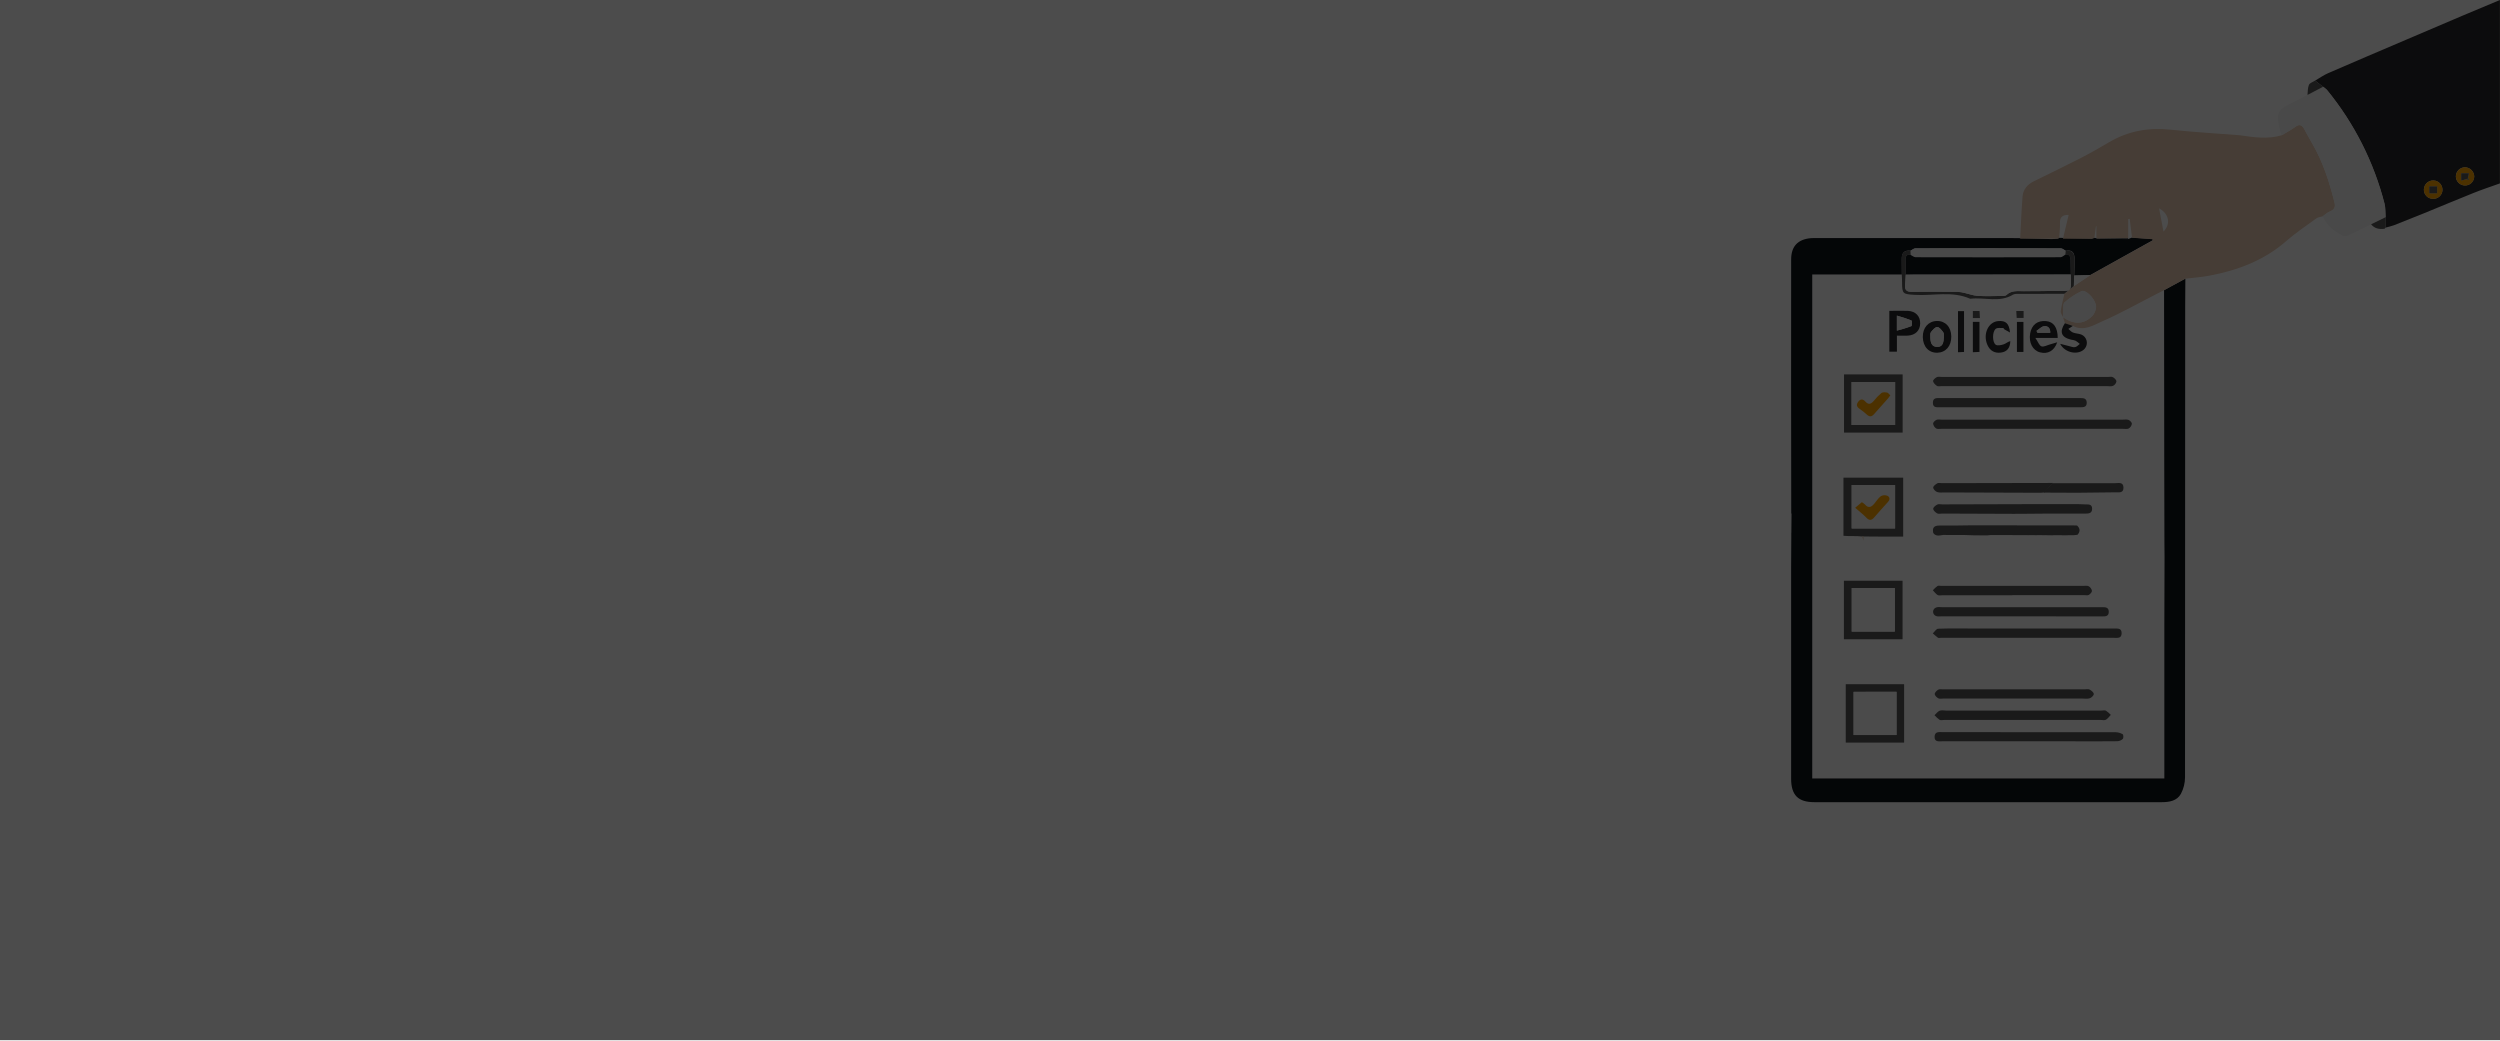
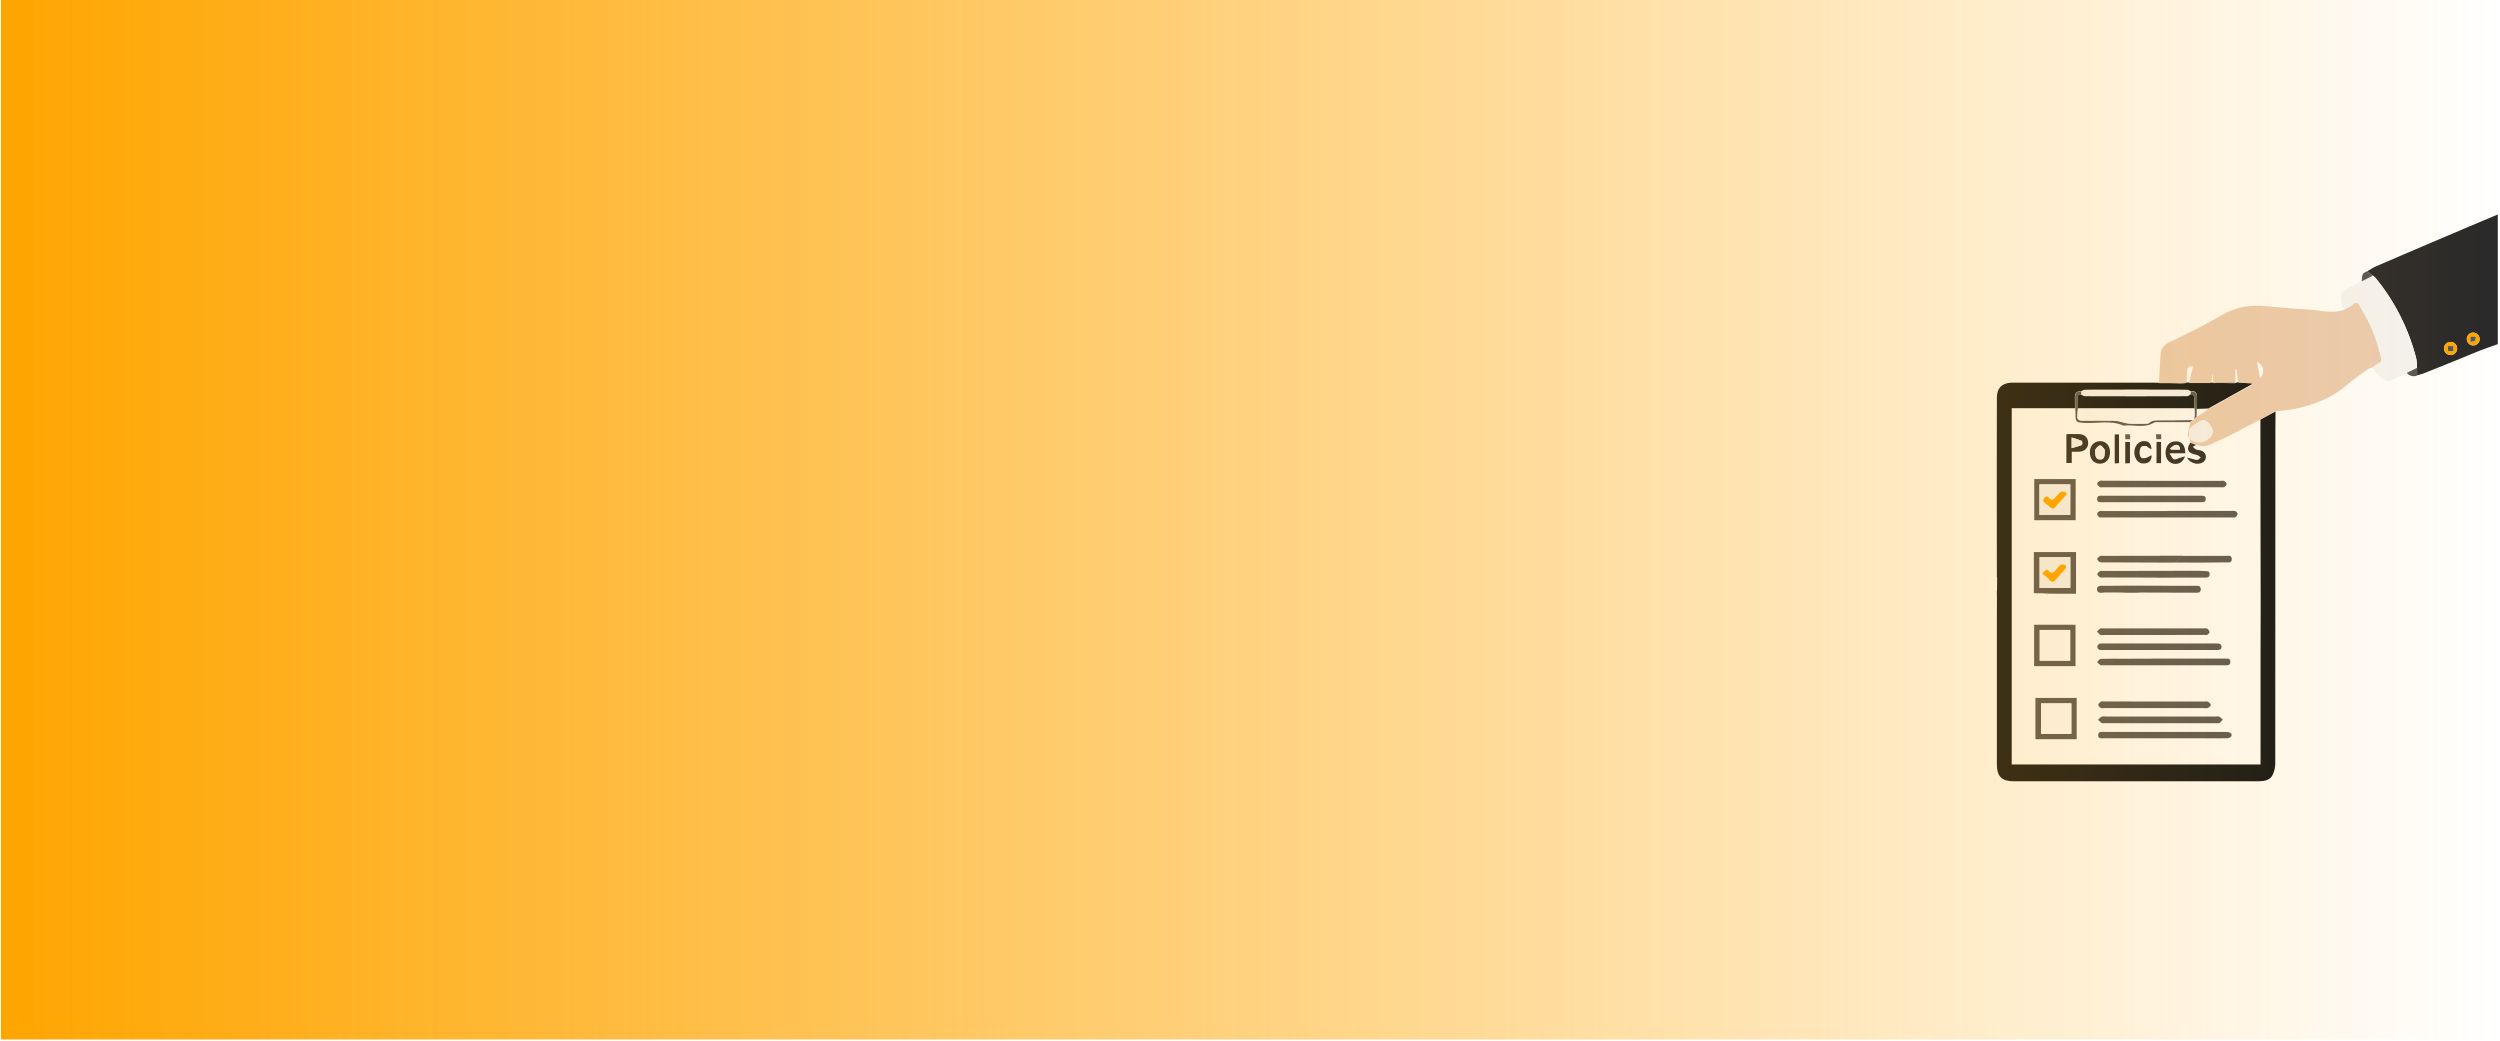
- <svg xmlns="http://www.w3.org/2000/svg" id="Layer_1" data-name="Layer 1" viewBox="0 0 1920 798.85">
-   <defs>
-     <style>.cls-1{fill:#29292b;}.cls-2{fill:#0e1319;}.cls-3{fill:#eaccb4;}.cls-4{fill:#f4f4f4;}.cls-5{fill:#565656;}.cls-6{fill:orange;}.cls-7{fill:#fcfcfc;}.cls-8{opacity:0.7;}</style>
-   </defs>
-   <path class="cls-1" d="M1778,63.07c3.34-1.93,6.53-4.2,10-5.73,20.1-8.74,40.28-17.3,60.44-25.91q21.3-9.1,42.6-18.17c9.61-4.08,19.26-8.08,28.89-12.11V142c-6.68,2.4-13.44,4.61-20,7.24-12.75,5.09-25.4,10.43-38.12,15.62q-11.5,4.71-23.09,9.22a68.23,68.23,0,0,1-6.65,1.88q0-4,0-8c-.25-3.45,0-7-.83-10.34a227,227,0,0,0-44.16-87.32,20.72,20.72,0,0,0-3-2.51Zm122.22,73.86a7.27,7.27,0,0,0-7.14-7.3,7.09,7.09,0,0,0-7,6.91,7.06,7.06,0,0,0,14.11.39Zm-24.41,10.15a7.14,7.14,0,0,0-14.28-.4,6.93,6.93,0,0,0,6.66,7.15A7,7,0,0,0,1875.83,147.08Z" transform="translate(0 -1.15)" />
-   <path class="cls-2" d="M1662.28,418.63q-.08-32.19-.14-64.37Q1662,289.13,1662,224l16.36-8.89c0,6.83-.13,13.65-.13,20.47q0,181.28-.13,362.54a27.25,27.25,0,0,1-3.16,12.68c-3,5.44-8.86,6.42-14.8,6.42q-81.9-.06-163.8,0H1393.46c-12.5,0-17.87-5.39-17.87-18q0-80.64,0-161.29c0-3.42.21-39.84.32-43.26,8.58-.15,6.5,28.64,6.55,20.05,0-6.62-2.63-15-2.62-21.59,0-2.64,2.81-26.55,2.55-13.56-.07,3.94.26,11.76.26,14.63,0,5.46-.31,10.94.09,16.38s-1.53,8.57-6.74,9.82a89.28,89.28,0,0,1-.28-9.93,6.49,6.49,0,0,1,2.35-4.16c2.9-2.21,3-3.89.23-6.33a7.7,7.7,0,0,1-2.62-5q-.18-97.29-.07-194.57c0-10,5-15.41,15-16.34,1.49-.14,3-.06,4.49-.06q75.59,0,151.17,0c9.78,0,19.55.54,29.33.77a42.69,42.69,0,0,0,4.9-.45l1-.52,25,.58,2-.57,1.45.24.43.18,24.12.47,2.87-1.1,15.75,1.13.24.89-48,26.71-12.32.32c.08-4.44.3-8.89.2-13.33-.08-4.22-2-6.59-6.66-5.57-1.29-.68-2.59-1.94-3.88-1.94q-55.8-.17-111.61,0c-1.26,0-2.52,1.22-3.78,1.87-4.94-.61-6.86,1.85-6.75,6.53.1,3.9.06,7.82.08,11.73h-68.84V599h270.42V593.3q0-56.14,0-112.3c0-17.46.1-34.93.15-52.39" transform="translate(0 -1.15)" />
-   <path class="cls-3" d="M1608.44,183.93l-2,.57h-22.07c1.63-6.86,3-12.54,4.36-18.31-5-.09-6.85,1.85-6.68,6.31.14,3.79-.39,7.61-.63,11.42l-1,.52h-28.92c.61-11.35,1-21.91,1.83-32.42.44-5.28,3.66-9.16,8.48-11.55,12.17-6,24.41-11.89,36.49-18.09,7.34-3.76,14.49-7.89,21.6-12.07,14.58-8.55,30.15-11.36,46.95-9.58,17.72,1.89,35.54,2.91,53.33,4.31,10.73,1.55,21.46,3.22,32.2,0,3.51-2.15,7.21-4.06,10.5-6.51,3.58-2.67,5.32-.87,6.95,2.1,1.9,3.46,3.75,7,5.75,10.36,8.4,14.34,13.42,29.94,17.37,46,.79,3.18-.31,5.32-3.59,6.58-2,.78-3.67,2.42-5.49,3.68-1.64.51-3.57.64-4.89,1.59-7.76,5.64-15.77,11-23,17.32-17.17,15-37.51,22.65-59.47,26.75-6,1.12-12.15,1.54-18.22,2.27L1662,224l-5.73,2.9c-13.73,7-27.2,14.65-41.31,20.83-7,3.08-14.49,8.15-23,3.73l-6.06-2.05-1.44-4.58c7.68,5.26,15.44,6,22.35-.9,2-1.95,3.47-6,2.9-8.52-1.29-5.79-8.16-12-11-10.68a54.86,54.86,0,0,0-13.08,8.61c-1.45,1.31-.85,4.94-1.09,7.52-.12,1.32,0,2.66,0,4-.68-1.56-2.1-3.22-1.9-4.66.61-4.5,1.84-8.92,2.83-13.37l7.39-6,12.53-8.36,48-26.71-.24-.89-15.75-1.13q-.88-7.26-1.78-14.52l-1.16.17v14.68l-24,.3-.43-.18v-9.32l-.36,0Zm53.11-4.88c5.83-5.93,4.25-13.84-3.38-17.9C1659.3,167.14,1660.37,172.82,1661.55,179.05Z" transform="translate(0 -1.15)" />
-   <path class="cls-4" d="M1783.89,167.19c1.82-1.26,3.49-2.9,5.49-3.68,3.28-1.26,4.38-3.4,3.59-6.58-4-16-9-31.61-17.37-45.95-2-3.4-3.85-6.9-5.75-10.36-1.63-3-3.37-4.77-6.95-2.1-3.29,2.45-7,4.36-10.5,6.51-.37-1-.73-2-1.09-3-.51-2.25-1.16-4.48-1.49-6.76-1.08-7.27.48-10.06,7-13.31,5.16-2.58,10.27-5.28,15.39-7.93l12-6.27a20.72,20.72,0,0,1,3,2.51,227,227,0,0,1,44.16,87.32c.86,3.3.58,6.89.83,10.34L1821,173.41c-5.79,2.82-11.53,5.72-17.39,8.38-1.32.6-3.36,1-4.5.36C1792.55,178.72,1786.92,174.23,1783.89,167.19Z" transform="translate(0 -1.15)" />
-   <path class="cls-5" d="M1784.15,67.78l-12,6.27c.31-2.6.11-5.43,1.12-7.73.66-1.49,3.09-2.2,4.72-3.25Z" transform="translate(0 -1.15)" />
-   <path class="cls-5" d="M1821,173.41l11.15-5.46q0,4,0,8l0,0-.84.89C1827.29,177.37,1823.69,176.74,1821,173.41Z" transform="translate(0 -1.15)" />
-   <path class="cls-1" d="M1831.28,176.8l.84-.89Z" transform="translate(0 -1.15)" />
-   <path class="cls-6" d="M1900.24,136.93a7.06,7.06,0,0,1-14.11-.39,7.09,7.09,0,0,1,7-6.91A7.27,7.27,0,0,1,1900.24,136.93Zm-5.91,1.77,1.73.8-.63-1.89c.25-1.18.5-2.35.72-3.4h-5.94v5.64Z" transform="translate(0 -1.15)" />
-   <path class="cls-6" d="M1875.83,147.08a7,7,0,0,1-7.62,6.75,6.93,6.93,0,0,1-6.66-7.15,7.14,7.14,0,0,1,14.28.4Zm-4.12-2.8h-6v5.32h6Z" transform="translate(0 -1.15)" />
-   <path class="cls-4" d="M1467.22,193.78c1.26-.65,2.52-1.87,3.78-1.87q55.8-.15,111.61,0c1.29,0,2.59,1.26,3.88,1.94l-.3,2.87c-1.24.69-2.48,2-3.72,2q-55.63.15-111.27,0c-1.26,0-2.53-1.13-3.79-1.73C1467.34,195.9,1467.28,194.84,1467.22,193.78Z" transform="translate(0 -1.15)" />
-   <path class="cls-5" d="M1467.22,193.78c.06,1.06.12,2.12.19,3.19-2.8-.66-4,.53-3.89,3.32.09,3.93.06,7.85.08,11.78-.16,2.63-.24,5.28-.5,7.9-.42,4.21,1.53,5.41,5.56,5.34,11.61-.21,23.24-.1,34.85,0a25.59,25.59,0,0,1,5.33.83c3.3.72,6.55,2,9.87,2.24,5.79.38,11.62.17,17.43.09,1.63,0,3.83.18,4.8-.74,3.9-3.72,8.59-2.89,13.16-2.94,8.14-.08,16.27,0,24.4-.21,12.79-.35,12.2,2.14,11.89-12.55-.07-3.73-.11-7.45-.21-11.18-.06-2.58-.82-4.53-4-4.09l.3-2.87c4.63-1,6.58,1.35,6.66,5.57.1,4.44-.12,8.89-.2,13.33l-.21,8-7.39,6q-18.18,0-36.35.06a5.86,5.86,0,0,0-2.89.52c-10.49,6.52-22,1.86-33,3.23-13.83-6.18-28.42-2.12-42.64-3-9-.56-9.67-.7-9.66-9.64,0-2-.16-4-.24-6,0-3.91,0-7.83-.08-11.73C1460.36,195.63,1462.28,193.17,1467.22,193.78Z" transform="translate(0 -1.15)" />
-   <path class="cls-7" d="M1592.74,220.81l.21-8,12.32-.32Z" transform="translate(0 -1.15)" />
-   <path class="cls-5" d="M1634.37,184.05c0,.26.05.51.07.77l-24.12-.47Z" transform="translate(0 -1.15)" />
-   <path class="cls-4" d="M1584.42,244.86c0-1.33-.07-2.67,0-4,.24-2.58-.36-6.21,1.09-7.52a54.86,54.86,0,0,1,13.08-8.61c2.85-1.36,9.72,4.89,11,10.68.57,2.56-.94,6.57-2.9,8.52-6.91,6.89-14.67,6.16-22.35.9Z" transform="translate(0 -1.15)" />
-   <path class="cls-1" d="M1591.9,251.47l-3.41,2.28c1.18,1,2.22,2.27,3.56,2.79,2,.77,4.26.77,6.27,1.49a6.89,6.89,0,0,1,2.67,11c-4.47,5-14.9,3.56-18.8-3.82,2.84.73,4.76,1.25,6.7,1.7,1.57.37,3.24,1.11,4.72.85s2.46-1.61,3.68-2.48a22.32,22.32,0,0,0-3.31-2.48,15.07,15.07,0,0,0-3.37-.78c-7.6-1.81-9.17-6-4.77-12.64Z" transform="translate(0 -1.15)" />
-   <path class="cls-5" d="M1894.33,138.71l-4.12,1.14v-5.64h5.94c-.22,1-.47,2.22-.72,3.4C1895.06,138,1894.69,138.34,1894.33,138.71Z" transform="translate(0 -1.15)" />
-   <path class="cls-5" d="M1895.43,137.61l.63,1.89-1.73-.8Z" transform="translate(0 -1.15)" />
-   <path class="cls-5" d="M1871.71,144.28v5.32h-6v-5.32Z" transform="translate(0 -1.15)" />
-   <path class="cls-5" d="M1561,323.44h69.31c1.5,0,3.15-.32,4.44.21,1.12.46,2.59,2,2.53,2.92a5.17,5.17,0,0,1-2.36,3.62c-1.16.65-2.92.3-4.41.3H1490.84c-1.33,0-3,.33-3.9-.3a5.57,5.57,0,0,1-2.33-3.7c0-1,1.46-2.37,2.59-2.89s2.61-.16,3.94-.16Z" transform="translate(0 -1.15)" />
-   <path class="cls-5" d="M1556.91,483.89h66.84c2.65,0,5.74-.46,5.66,3.64s-3.25,3.47-5.83,3.47q-66.6,0-133.2,0c-.66,0-1.51.25-2-.06-1.4-1-2.66-2.23-4-3.36,1.37-1.25,2.7-3.52,4.12-3.57,8.63-.33,17.29-.16,25.93-.16Z" transform="translate(0 -1.15)" />
-   <path class="cls-5" d="M1554,546.87h59.91c1.16,0,2.54-.39,3.44.09a21.46,21.46,0,0,1,3.76,3.22c-1.24,1.28-2.3,2.86-3.77,3.72-1,.59-2.6.18-3.93.18H1493.05c-1.16,0-2.57.4-3.44-.11a25,25,0,0,1-3.92-3.53c1.29-1.19,2.4-2.8,3.92-3.43s3.28-.14,4.94-.14Z" transform="translate(0 -1.15)" />
-   <path class="cls-5" d="M1417.54,571.49V526.61h44.82v44.88Zm6-39v33.17h33V532.45Z" transform="translate(0 -1.15)" />
-   <path class="cls-5" d="M1558.26,570.45q-33.16,0-66.32,0c-2.71,0-6.34.82-6.18-3.57.15-4.2,3.7-3.45,6.43-3.45q66.33,0,132.65.07a11.08,11.08,0,0,1,5.4,1.55c.59.36.7,2.93.07,3.57a6.53,6.53,0,0,1-4.23,1.79c-10.3.14-20.61.06-30.92.06Z" transform="translate(0 -1.15)" />
-   <path class="cls-5" d="M1555.37,290.66h63.41c1.33,0,2.89-.39,3.93.17,1.21.65,2.71,2.15,2.71,3.27a4.75,4.75,0,0,1-2.63,3.38c-1.41.61-3.26.21-4.93.21l-126.82,0c-1.17,0-2.62.4-3.43-.14-1.29-.87-2.77-2.29-3-3.66-.13-.91,1.64-2.48,2.88-3.1,1.07-.54,2.61-.15,3.94-.15Q1523.41,290.65,1555.37,290.66Z" transform="translate(0 -1.15)" />
-   <path class="cls-5" d="M1545.44,458.29h-53.39c-1.33,0-2.92.43-3.92-.15-1.46-.84-2.49-2.41-3.7-3.67a24.52,24.52,0,0,1,3.58-3.28c.72-.45,1.94-.08,2.94-.08h108.76c1.5,0,3.23-.35,4.42.28a5.21,5.21,0,0,1,2.48,3.52c.08,1-1.3,2.45-2.38,3.12-.86.52-2.26.2-3.42.2h-55.37Z" transform="translate(0 -1.15)" />
-   <path class="cls-5" d="M1416.11,492.1V447.16h45.05V492.1Zm6-39.34v33.46h33.1V452.76Z" transform="translate(0 -1.15)" />
-   <path class="cls-5" d="M1416.22,288.69h45V333.4h-45Zm39.26,5.82H1422v33.06h33.45Z" transform="translate(0 -1.15)" />
-   <path class="cls-5" d="M1415.78,412.63V368h45.86v45.25h-17.09l-13.41-.1-1.08,0C1425.3,412.6,1420.54,413.12,1415.78,412.63Zm39.66-39h-33.37V407h33.37Z" transform="translate(0 -1.15)" />
-   <path class="cls-5" d="M1552,474.5H1491.1c-1.49,0-3.2.31-4.4-.32a3.47,3.47,0,0,1,.28-6.48c1.26-.57,2.93-.23,4.43-.23h123.21c2.46,0,4.86.09,4.91,3.44s-2.11,3.69-4.71,3.63-5.33,0-8,0Z" transform="translate(0 -1.15)" />
-   <path class="cls-5" d="M1547.47,530.57q26.7,0,53.41,0c1.33,0,2.89-.41,3.93.15,1.37.73,3.18,2.22,3.21,3.41s-1.83,2.89-3.19,3.33c-1.81.58-3.95.16-5.94.16H1492.56c-1.33,0-2.89.41-3.93-.15-1.22-.67-2.75-2.19-2.75-3.33s1.53-2.66,2.75-3.34c1-.58,2.6-.22,3.93-.22Z" transform="translate(0 -1.15)" />
-   <path class="cls-5" d="M1546.46,395.78l-54.76-.21c-1.33,0-2.9.44-3.92-.13-1.33-.73-3-2.25-3.07-3.46s1.78-2.63,3.11-3.33c1-.55,2.6-.13,3.93-.13l75.67-.21h28c2.15.08,4.29.21,6.44.22,2.42,0,4.87-.09,4.88,3.33s-2.44,3.75-5.12,3.74q-15.15-.06-30.3,0c-6,0-11.91.1-17.87.15Z" transform="translate(0 -1.15)" />
-   <path class="cls-5" d="M1543.49,313.91q-26.7,0-53.4,0c-2.62,0-5.74.56-5.63-3.63.11-3.75,2.93-3.41,5.43-3.41H1597.2c2.6,0,5.31-.11,5.41,3.48s-2.6,3.59-5.22,3.59Q1570.45,313.89,1543.49,313.91Z" transform="translate(0 -1.15)" />
-   <path class="cls-5" d="M1589.37,412.31l-2.91-.12-11.07.08-3.91-.08-20.17-.19" transform="translate(0 -1.15)" />
-   <path class="cls-5" d="M1492.35,412c-3,.45-5.8,1.17-7.6-1.54-.92-4.11.66-5.75,4.92-5.69,8.27.13,16.56-.1,24.84-.18l14,0,40,.08h24l2.67.08c2.42,2.25,2.57,4.62.35,7.11l-3,.34" transform="translate(0 -1.15)" />
-   <path class="cls-5" d="M1531.82,411.72l-5.34.54-11,0-9-.3" transform="translate(0 -1.15)" />
-   <path class="cls-5" d="M1546.42,412.25l-9.89,0" transform="translate(0 -1.15)" />
-   <path class="cls-5" d="M1567.45,379.59l-73.82-.25c-2,0-4.14.31-5.93-.32-1.32-.47-3-2.27-3-3.43s1.88-2.52,3.22-3.28c.88-.5,2.28-.09,3.44-.09l85.31-.16q-3.27,3.63-6.53,7.27Z" transform="translate(0 -1.15)" />
-   <path class="cls-1" d="M1451,239.9c5.1,0,9.75-.19,14.38,0,5.86.31,9.36,4.09,9.32,9.57s-3.64,9.1-9.49,9.44c-2.63.15-5.27,0-8.39,0v12.34H1451Zm5.82,3.64v11.54a106.75,106.75,0,0,0,11.13-3.46c.58-.24.63-4.1.06-4.35A109.26,109.26,0,0,0,1456.77,243.54Z" transform="translate(0 -1.15)" />
-   <path class="cls-5" d="M1576.22,372.23c14.07,0,34.15-.06,48.22,0,2.58,0,6.27-1.11,6.38,3.33s-3.38,3.66-6.13,3.69c-9.77.13-19.53.22-29.29.33-6.63,0-19.26-.07-25.89-.11" transform="translate(0 -1.15)" />
-   <path class="cls-1" d="M1580.32,260.7h-17.14c2,2.92,2.9,5.8,4.64,6.44s4.37-.88,6.6-1.49c1.65-.45,3.28-.95,5.53-1.62-2.37,6.7-7.3,9.25-13.23,7.72-5.58-1.43-8.75-7.48-7.57-14.43,1.14-6.71,5.58-10.17,12.28-9.56C1577.14,248.27,1580.31,252.61,1580.32,260.7Zm-5.74-3.94c.21-3.59-1.85-5.47-4.73-5.09-2.06.27-3.89,2.35-5.82,3.62l.81,1.47Z" transform="translate(0 -1.15)" />
-   <path class="cls-1" d="M1498.59,259.61c.07,7.3-4.22,12.26-10.73,12.43s-11-4.58-11.14-12c-.15-7.14,4.27-12.23,10.77-12.38S1498.53,252.26,1498.59,259.61Zm-5.66.18c-.08-.78.22-2.42-.46-3.35-1.24-1.7-3-4.1-4.64-4.13s-3.55,2.25-4.86,3.91c-.69.87-.48,2.56-.46,3.87,0,3.73.75,7.49,5.36,7.49C1492.3,267.57,1492.69,263.8,1492.93,259.79Z" transform="translate(0 -1.15)" />
-   <path class="cls-1" d="M1543.7,256.52c-1.42-.78-2.86-1.53-4.24-2.37-.4-.24-.65-1.08-1-1.07-1.94.06-4.41-.42-5.7.58-2.81,2.17-2.78,10.57.06,12.3,1.42.86,4.07.24,6-.36,1.7-.55,3.11-2,5.09-2.47-.12,5.23-2.48,8.2-7.25,8.81s-8.35-1.36-10.35-5.93c-3.62-8.26.67-17.68,8.36-18.28C1540.28,247.3,1543,249.33,1543.7,256.52Z" transform="translate(0 -1.15)" />
-   <path class="cls-1" d="M1508.38,271.45l-4.64.22V240.11h4.64Z" transform="translate(0 -1.15)" />
-   <path class="cls-1" d="M1520.23,248.36v23.06l-5.07.23V248.36Z" transform="translate(0 -1.15)" />
-   <path class="cls-1" d="M1554,271.44h-5V248.37h5Z" transform="translate(0 -1.15)" />
-   <path class="cls-5" d="M1548.49,240h5.63v5.31h-5.3C1548.72,243.64,1548.62,242.07,1548.49,240Z" transform="translate(0 -1.15)" />
-   <path class="cls-5" d="M1520.56,245.43h-5.41V240h5.14C1520.38,241.68,1520.46,243.27,1520.56,245.43Z" transform="translate(0 -1.15)" />
-   <path class="cls-3" d="M1431.23,416.42l-1.17-3.33,1.08,0Z" transform="translate(0 -1.15)" />
-   <path class="cls-4" d="M1598.86,409.78a2.84,2.84,0,0,1-.29-.83c0-.1.36-.21.56-.32,0,.14.19.31.15.42A5,5,0,0,1,1598.86,409.78Z" transform="translate(0 -1.15)" />
-   <path class="cls-4" d="M1602.72,408.16c-.11.07-.23.19-.34.18s-.2-.16-.3-.24Z" transform="translate(0 -1.15)" />
-   <path class="cls-2" d="M1463.6,212.07c0-3.93,0-7.85-.08-11.78-.06-2.79,1.09-4,3.89-3.32,1.26.6,2.53,1.73,3.79,1.73q55.63.15,111.27,0c1.24,0,2.48-1.27,3.72-2,3.17-.44,3.93,1.51,4,4.09.1,3.73.14,7.45.21,11.18Z" transform="translate(0 -1.15)" />
-   <path class="cls-7" d="M1463.6,212.07l126.79-.06c.31,14.69.9,12.2-11.89,12.55-8.13.22-16.26.13-24.4.21-4.57,0-9.26-.78-13.16,2.94-1,.92-3.17.72-4.8.74-5.81.08-11.64.29-17.43-.09-3.32-.22-6.57-1.52-9.87-2.24a25.59,25.59,0,0,0-5.33-.83c-11.61-.08-23.24-.19-34.85,0-4,.07-6-1.13-5.56-5.34C1463.36,217.35,1463.44,214.7,1463.6,212.07Z" transform="translate(0 -1.15)" />
-   <path class="cls-7" d="M1423.55,532.45h33v33.17h-33Z" transform="translate(0 -1.15)" />
-   <path class="cls-7" d="M1422.11,452.76h33.1v33.46h-33.1Z" transform="translate(0 -1.15)" />
-   <path class="cls-4" d="M1455.48,294.51v33.06H1422V294.51Zm-3.72,10.28c-.88-.81-1.58-2-2.47-2.17-1.42-.28-3.38-.41-4.37.35a42,42,0,0,0-5.83,6c-2,2.37-4,3.36-6.51.55-1.7-1.9-3.59-2.23-5.39.05s-1.26,4.1,1.16,5.7a44.74,44.74,0,0,1,5.41,4.32c2,1.83,3.7,1.71,5.48-.35,3.56-4.1,7.23-8.12,10.83-12.19C1450.6,306.45,1451,305.76,1451.76,304.79Z" transform="translate(0 -1.15)" />
-   <path class="cls-4" d="M1455.44,373.66V407h-33.37V373.66Zm-30.68,17.45c3.35,2.94,6.13,5.06,8.52,7.57s4.06,2.23,6.13-.16c3.46-4,7-8,10.57-11.88,1.8-2,1.44-3.92-.69-4.84a5.73,5.73,0,0,0-4.87.46c-1.94,1.44-3.3,3.68-4.88,5.6-2.22,2.7-4.52,4-7.32.67a12.14,12.14,0,0,0-2.32-1.72Z" transform="translate(0 -1.15)" />
-   <path class="cls-7" d="M1591.43,412l1,.19" transform="translate(0 -1.15)" />
-   <path class="cls-4" d="M1456.77,243.54a109.26,109.26,0,0,1,11.19,3.73c.57.25.52,4.11-.06,4.35a106.75,106.75,0,0,1-11.13,3.46Z" transform="translate(0 -1.15)" />
-   <path class="cls-4" d="M1574.58,256.76h-9.74l-.81-1.47c1.93-1.27,3.76-3.35,5.82-3.62C1572.73,251.29,1574.79,253.17,1574.58,256.76Z" transform="translate(0 -1.15)" />
-   <path class="cls-4" d="M1492.93,259.79c-.24,4-.63,7.78-5.06,7.79-4.61,0-5.31-3.76-5.36-7.49,0-1.31-.23-3,.46-3.87,1.31-1.66,3.23-3.94,4.86-3.91s3.4,2.43,4.64,4.13C1493.15,257.37,1492.85,259,1492.93,259.79Z" transform="translate(0 -1.15)" />
-   <path class="cls-6" d="M1451.76,304.79c-.72,1-1.16,1.66-1.69,2.27-3.6,4.07-7.27,8.09-10.83,12.19-1.78,2.06-3.45,2.18-5.48.35a44.74,44.74,0,0,0-5.41-4.32c-2.42-1.6-3-3.31-1.16-5.7s3.69-1.95,5.39-.05c2.51,2.81,4.46,1.82,6.51-.55a42,42,0,0,1,5.83-6c1-.76,2.95-.63,4.37-.35C1450.18,302.79,1450.88,304,1451.76,304.79Z" transform="translate(0 -1.15)" />
-   <path class="cls-6" d="M1424.76,391.11l5.14-4.3a12.14,12.14,0,0,1,2.32,1.72c2.8,3.32,5.1,2,7.32-.67,1.58-1.92,2.94-4.16,4.88-5.6a5.73,5.73,0,0,1,4.87-.46c2.13.92,2.49,2.86.69,4.84-3.57,3.92-7.11,7.87-10.57,11.88-2.07,2.39-3.82,2.57-6.13.16S1428.11,394.05,1424.76,391.11Z" transform="translate(0 -1.15)" />
-   <path class="cls-2" d="M1375.71,410.5" transform="translate(0 -1.15)" />
-   <rect class="cls-8" width="1920" height="798.85" />
+ <svg xmlns="http://www.w3.org/2000/svg" version="1.1" id="Layer_1" x="0px" y="0px" viewBox="0 0 1920 798.8" style="enable-background:new 0 0 1920 798.8;" xml:space="preserve">
+   <style type="text/css">
+ 	.st0{fill:#29292B;}
+ 	.st1{fill:#0E1319;}
+ 	.st2{fill:#EACCB4;}
+ 	.st3{fill:#F4F4F4;}
+ 	.st4{fill:#565656;}
+ 	.st5{fill:#FFA500;}
+ 	.st6{fill:#FCFCFC;}
+ 	.st7{fill:url(#SVGID_1_);}
+ </style>
+   <g>
+     <path class="st0" d="M1818,208.4c2.4-1.4,4.6-3,7.1-4c14.2-6.2,28.5-12.2,42.7-18.3c10-4.3,20.1-8.6,30.1-12.8   c6.8-2.9,13.6-5.7,20.4-8.6v99.6c-4.7,1.7-9.5,3.3-14.1,5.1c-9,3.6-18,7.4-26.9,11c-5.4,2.2-10.9,4.4-16.3,6.5   c-1.5,0.5-3.1,1-4.7,1.3c0-1.9,0-3.8,0-5.7c-0.2-2.4,0-4.9-0.6-7.3c-5.8-22.6-16.4-43.7-31.2-61.7c-0.6-0.7-1.4-1.3-2.1-1.8   L1818,208.4z M1904.4,260.6c0-2.8-2.2-5.1-5-5.2c-2.7,0-4.9,2.2-4.9,4.9c0,2.8,2.2,5,5,5C1902,265.3,1904.2,263.3,1904.4,260.6   L1904.4,260.6z M1887.1,267.8c0.1-2.8-2.1-5.1-4.9-5.2c-2.8-0.1-5.1,2.1-5.2,4.9l0,0c-0.1,2.7,2,5,4.7,5.1c2.7,0.3,5.1-1.8,5.4-4.5   C1887.1,268,1887.1,267.9,1887.1,267.8L1887.1,267.8z" />
+     <path class="st1" d="M1736.2,459.7c0-15.2-0.1-30.3-0.1-45.5c-0.1-30.7-0.1-61.4-0.1-92.1l11.6-6.3c0,4.8-0.1,9.6-0.1,14.5   c0,85.4,0,170.8-0.1,256.2c0,3.1-0.8,6.2-2.2,9c-2.1,3.8-6.3,4.5-10.5,4.5c-38.6,0-77.2,0-115.8,0h-72.7c-8.8,0-12.6-3.8-12.6-12.7   c0-38,0-76,0-114c0-2.4,0.1-28.2,0.2-30.6c6.1-0.1,4.6,20.2,4.6,14.2c0-4.7-1.9-10.6-1.9-15.3c0-1.9,2-18.8,1.8-9.6   c0,2.8,0.2,8.3,0.2,10.3c0,3.9-0.2,7.7,0.1,11.6c0.3,3.8-1.1,6.1-4.8,6.9c-0.2-2.3-0.3-4.7-0.2-7c0.2-1.2,0.8-2.2,1.7-2.9   c2-1.6,2.1-2.7,0.2-4.5c-1-0.9-1.7-2.2-1.9-3.5c-0.1-45.8-0.1-91.7,0-137.5c0-7.1,3.5-10.9,10.6-11.5c1.1-0.1,2.1,0,3.2,0   c35.6,0,71.2,0,106.8,0c6.9,0,13.8,0.4,20.7,0.5c1.2,0,2.3-0.1,3.5-0.3l0.7-0.4l17.7,0.4l1.4-0.4l1,0.2l0.3,0.1l17,0.3l2-0.8   l11.1,0.8l0.2,0.6l-33.9,18.9l-8.7,0.2c0.1-3.1,0.2-6.3,0.1-9.4c-0.1-3-1.4-4.7-4.7-3.9c-0.9-0.5-1.8-1.4-2.7-1.4   c-26.3-0.1-52.6-0.1-78.9,0c-0.9,0-1.8,0.9-2.7,1.3c-3.5-0.4-4.8,1.3-4.8,4.6c0.1,2.8,0,5.5,0.1,8.3H1545v273.6h191.1v-4   c0-26.5,0-52.9,0-79.4c0-12.3,0.1-24.7,0.1-37" />
+     <path class="st2" d="M1698.2,293.8l-1.4,0.4h-15.6c1.2-4.8,2.1-8.9,3.1-12.9c-3.5-0.1-4.8,1.3-4.7,4.5c0.1,2.7-0.3,5.4-0.4,8.1   l-0.7,0.4h-20.4c0.4-8,0.7-15.5,1.3-22.9c0.3-3.7,2.6-6.5,6-8.2c8.6-4.2,17.3-8.4,25.8-12.8c5.2-2.7,10.2-5.6,15.3-8.5   c10.3-6,21.3-8,33.2-6.8c12.5,1.3,25.1,2.1,37.7,3c7.6,1.1,15.2,2.3,22.8,0c2.5-1.5,5.1-2.9,7.4-4.6c2.5-1.9,3.8-0.6,4.9,1.5   c1.3,2.4,2.7,4.9,4.1,7.3c5.9,10.1,9.5,21.2,12.3,32.5c0.6,2.2-0.2,3.8-2.5,4.7c-1.4,0.6-2.6,1.7-3.9,2.6c-1.2,0.4-2.5,0.5-3.5,1.1   c-5.5,4-11.1,7.8-16.3,12.2c-12.1,10.6-26.5,16-42,18.9c-4.2,0.8-8.6,1.1-12.9,1.6l-11.5,6.2l-4,2c-9.7,4.9-19.2,10.4-29.2,14.7   c-4.9,2.2-10.2,5.8-16.3,2.6l-4.3-1.4l-1-3.2c5.4,3.7,10.9,4.2,15.8-0.6c1.4-1.4,2.5-4.2,2-6c-0.9-4.1-5.8-8.5-7.8-7.5   c-3.4,1.6-6.5,3.6-9.2,6.1c-1,0.9-0.6,3.5-0.8,5.3c-0.1,0.9,0,1.9,0,2.8c-0.5-1.1-1.5-2.3-1.3-3.3c0.4-3.2,1.3-6.3,2-9.4l5.2-4.2   l8.9-5.9l33.9-18.9l-0.2-0.6l-11.1-0.8c-0.4-3.4-0.8-6.8-1.3-10.3l-0.8,0.1v10.4l-17,0.2l-0.3-0.1v-6.6h-0.3L1698.2,293.8z    M1735.7,290.4c4.1-4.2,3-9.8-2.4-12.7C1734.1,282,1734.9,286,1735.7,290.4L1735.7,290.4z" />
+     <path class="st3" d="M1822.2,282c1.3-0.9,2.5-2,3.9-2.6c2.3-0.9,3.1-2.4,2.5-4.7c-2.8-11.3-6.4-22.3-12.3-32.5   c-1.4-2.4-2.7-4.9-4.1-7.3c-1.2-2.1-2.4-3.4-4.9-1.5c-2.3,1.7-4.9,3.1-7.4,4.6c-0.3-0.7-0.5-1.4-0.8-2.1c-0.4-1.6-0.8-3.2-1.1-4.8   c-0.8-5.1,0.3-7.1,4.9-9.4c3.6-1.8,7.3-3.7,10.9-5.6l8.5-4.4c0.8,0.5,1.5,1.1,2.1,1.8c14.8,18.1,25.4,39.1,31.2,61.7   c0.6,2.3,0.4,4.9,0.6,7.3l-7.9,3.9c-4.1,2-8.1,4-12.3,5.9c-0.9,0.4-2.4,0.7-3.2,0.3C1828.3,290.1,1824.3,287,1822.2,282z" />
+     <path class="st4" d="M1822.3,211.7l-8.5,4.4c0.2-1.8,0.1-3.8,0.8-5.5c0.5-1.1,2.2-1.6,3.3-2.3L1822.3,211.7z" />
+     <path class="st4" d="M1848.4,286.4l7.9-3.9c0,1.9,0,3.8,0,5.7l0,0l-0.6,0.6C1852.8,289.2,1850.3,288.7,1848.4,286.4z" />
+     <path class="st0" d="M1855.7,288.8l0.6-0.6L1855.7,288.8z" />
+     <path class="st5" d="M1904.4,260.6c-0.1,2.8-2.5,4.9-5.2,4.7c-2.7-0.1-4.7-2.3-4.7-5c0.1-2.7,2.3-4.9,4.9-4.9   C1902.2,255.5,1904.4,257.8,1904.4,260.6z M1900.2,261.9l1.2,0.6l-0.4-1.3c0.2-0.8,0.4-1.7,0.5-2.4h-4.2v4L1900.2,261.9z" />
+     <path class="st5" d="M1887.1,267.8c-0.1,2.7-2.4,4.9-5.1,4.8c-0.1,0-0.2,0-0.3,0c-2.7-0.1-4.8-2.4-4.7-5.1c0.1-2.8,2.4-5,5.2-4.9   C1885,262.7,1887.2,265,1887.1,267.8L1887.1,267.8z M1884.2,265.8h-4.2v3.8h4.2V265.8z" />
+     <path class="st3" d="M1598.3,300.8c0.9-0.5,1.8-1.3,2.7-1.3c26.3-0.1,52.6-0.1,78.9,0c0.9,0,1.8,0.9,2.7,1.4l-0.2,2   c-0.9,0.5-1.8,1.4-2.6,1.4c-26.2,0.1-52.4,0.1-78.6,0c-0.9,0-1.8-0.8-2.7-1.2C1598.4,302.3,1598.4,301.5,1598.3,300.8z" />
+     <path class="st4" d="M1598.3,300.8c0,0.7,0.1,1.5,0.1,2.3c-2-0.5-2.8,0.4-2.7,2.3c0.1,2.8,0,5.5,0.1,8.3c-0.1,1.9-0.2,3.7-0.4,5.6   c-0.3,3,1.1,3.8,3.9,3.8c8.2-0.1,16.4-0.1,24.6,0c1.3,0.1,2.5,0.3,3.8,0.6c2.3,0.5,4.6,1.4,7,1.6c4.1,0.3,8.2,0.1,12.3,0.1   c1.2,0,2.7,0.1,3.4-0.5c2.8-2.6,6.1-2,9.3-2.1c5.8-0.1,11.5,0,17.2-0.1c9-0.2,8.6,1.5,8.4-8.9c0-2.6-0.1-5.3-0.1-7.9   c0-1.8-0.6-3.2-2.8-2.9l0.2-2c3.3-0.7,4.7,1,4.7,3.9c0.1,3.1-0.1,6.3-0.1,9.4l-0.1,5.7l-5.2,4.2c-8.6,0-17.1,0-25.7,0   c-0.7-0.1-1.4,0.1-2,0.4c-7.4,4.6-15.5,1.3-23.3,2.3c-9.8-4.4-20.1-1.5-30.1-2.1c-6.4-0.4-6.8-0.5-6.8-6.8c0-1.4-0.1-2.8-0.2-4.2   c0-2.8,0-5.5-0.1-8.3C1593.5,302.1,1594.9,300.4,1598.3,300.8z" />
+     <path class="st6" d="M1687.1,319.9l0.1-5.7l8.7-0.2L1687.1,319.9z" />
+     <path class="st4" d="M1716.5,293.9c0,0.2,0,0.4,0,0.5l-17-0.3L1716.5,293.9z" />
+     <path class="st3" d="M1681.2,336.9c0-0.9,0-1.9,0-2.8c0.2-1.8-0.3-4.4,0.8-5.3c2.8-2.5,5.9-4.5,9.2-6.1c2-1,6.9,3.5,7.8,7.5   c0.4,1.8-0.7,4.6-2,6C1692,341.1,1686.6,340.6,1681.2,336.9L1681.2,336.9z" />
+     <path class="st0" d="M1686.5,341.6l-2.4,1.6c0.8,0.7,1.6,1.6,2.5,2c1.4,0.5,3,0.5,4.4,1.1c2.5,1,3.8,3.8,2.8,6.3   c-0.2,0.5-0.5,1-0.9,1.5c-3.2,3.5-10.5,2.5-13.3-2.7c2,0.5,3.4,0.9,4.7,1.2c1.1,0.3,2.3,0.8,3.3,0.6s1.7-1.1,2.6-1.8   c-0.7-0.7-1.5-1.2-2.3-1.8c-0.8-0.3-1.6-0.5-2.4-0.6c-5.4-1.3-6.5-4.2-3.4-8.9L1686.5,341.6z" />
+     <path class="st4" d="M1900.2,261.9l-2.9,0.8v-4h4.2c-0.2,0.7-0.3,1.6-0.5,2.4C1900.7,261.4,1900.5,261.6,1900.2,261.9z" />
+     <path class="st4" d="M1901,261.1l0.4,1.3l-1.2-0.6L1901,261.1z" />
+     <path class="st4" d="M1884.2,265.8v3.8h-4.2v-3.8H1884.2z" />
+     <path class="st4" d="M1664.6,392.4h49c1.1,0,2.2-0.2,3.1,0.1c0.8,0.3,1.8,1.4,1.8,2.1c-0.2,1.1-0.8,2-1.7,2.6   c-0.8,0.5-2.1,0.2-3.1,0.2H1615c-0.9,0-2.1,0.2-2.8-0.2c-0.9-0.6-1.5-1.6-1.6-2.6c0-0.7,1-1.7,1.8-2c0.8-0.4,1.8-0.1,2.8-0.1   H1664.6z" />
+     <path class="st4" d="M1661.7,505.8h47.2c1.9,0,4.1-0.3,4,2.6s-2.3,2.5-4.1,2.5c-31.4,0-62.8,0-94.1,0c-0.5,0-1.1,0.2-1.4,0   c-1-0.7-1.9-1.6-2.8-2.4c1-0.9,1.9-2.5,2.9-2.5c6.1-0.2,12.2-0.1,18.3-0.1L1661.7,505.8z" />
+     <path class="st4" d="M1659.7,550.3h42.3c0.8,0,1.8-0.3,2.4,0.1c1,0.7,1.9,1.4,2.7,2.3c-0.9,0.9-1.6,2-2.7,2.6   c-0.7,0.4-1.8,0.1-2.8,0.1h-85.1c-0.8,0-1.8,0.3-2.4-0.1c-1-0.7-1.9-1.6-2.8-2.5c0.9-0.8,1.7-2,2.8-2.4s2.3-0.1,3.5-0.1H1659.7z" />
+     <path class="st4" d="M1563.2,567.7V536h31.7v31.7H1563.2z M1567.5,540.2v23.4h23.3v-23.5L1567.5,540.2z" />
+     <path class="st4" d="M1662.7,567c-15.6,0-31.2,0-46.9,0c-1.9,0-4.5,0.6-4.4-2.5c0.1-3,2.6-2.4,4.5-2.4c31.3,0,62.5,0,93.8,0   c1.3,0,2.7,0.4,3.8,1.1c0.4,0.3,0.5,2.1,0,2.5c-0.8,0.8-1.9,1.2-3,1.3c-7.3,0.1-14.6,0-21.9,0L1662.7,567z" />
+     <path class="st4" d="M1660.6,369.3h44.8c0.9,0,2-0.3,2.8,0.1c0.9,0.5,1.9,1.5,1.9,2.3c-0.2,1-0.9,1.9-1.9,2.4   c-1,0.4-2.3,0.1-3.5,0.1h-89.6c-0.8,0-1.9,0.3-2.4-0.1c-0.9-0.6-2-1.6-2.1-2.6c-0.1-0.6,1.2-1.8,2-2.2c0.8-0.4,1.8-0.1,2.8-0.1   C1630.5,369.3,1645.6,369.3,1660.6,369.3z" />
+     <path class="st4" d="M1653.6,487.7h-37.7c-0.9,0-2.1,0.3-2.8-0.1c-1-0.6-1.8-1.7-2.6-2.6c0.8-0.9,1.6-1.6,2.5-2.3   c0.5-0.3,1.4-0.1,2.1-0.1h76.9c1.1,0,2.3-0.2,3.1,0.2c0.9,0.5,1.6,1.4,1.8,2.5c0.1,0.7-0.9,1.7-1.7,2.2c-0.6,0.4-1.6,0.1-2.4,0.1   L1653.6,487.7L1653.6,487.7z" />
+     <path class="st4" d="M1562.2,511.6v-31.8h31.8v31.8H1562.2z M1566.5,483.8v23.6h23.4v-23.6H1566.5z" />
+     <path class="st4" d="M1562.3,367.9h31.8v31.6h-31.8V367.9z M1590,372h-23.7v23.4h23.6L1590,372z" />
+     <path class="st4" d="M1562,455.5v-31.5h32.4v32h-12.1l-9.5-0.1h-0.8C1568.7,455.4,1565.4,455.8,1562,455.5z M1590,427.9h-23.6v23.6   h23.6V427.9z" />
+     <path class="st4" d="M1658.3,499.2h-43c-1.1,0-2.3,0.2-3.1-0.2c-1.2-0.5-1.8-2-1.3-3.2c0.3-0.6,0.8-1.1,1.5-1.4   c0.9-0.4,2.1-0.2,3.1-0.2h87.1c1.7,0,3.4,0.1,3.5,2.4c0,2.4-1.5,2.6-3.3,2.6c-1.8,0-3.8,0-5.7,0L1658.3,499.2z" />
+     <path class="st4" d="M1655.1,538.8c12.6,0,25.2,0,37.7,0c0.9,0,2-0.3,2.8,0.1c1,0.5,2.2,1.6,2.3,2.4c0,0.8-1.3,2-2.3,2.4   c-1.3,0.4-2.8,0.1-4.2,0.1h-75.2c-0.9,0-2,0.3-2.8-0.1c-0.9-0.5-1.9-1.5-1.9-2.4c0-0.8,1.1-1.9,1.9-2.4c0.7-0.4,1.8-0.2,2.8-0.2   L1655.1,538.8z" />
+     <path class="st4" d="M1654.4,443.6l-38.7-0.1c-0.9,0-2,0.3-2.8-0.1c-0.9-0.5-2.1-1.6-2.2-2.4c0-0.9,1.3-1.9,2.2-2.4   c0.7-0.4,1.8-0.1,2.8-0.1l53.5-0.1h19.8c1.5,0.1,3,0.1,4.6,0.2c1.7,0,3.4-0.1,3.4,2.4c0,2.4-1.7,2.7-3.6,2.6c-7.1,0-14.3,0-21.4,0   c-4.2,0-8.4,0.1-12.6,0.1L1654.4,443.6z" />
+     <path class="st4" d="M1652.3,385.7c-12.6,0-25.2,0-37.7,0c-1.9,0-4.1,0.4-4-2.6c0.1-2.7,2.1-2.4,3.8-2.4h75.8   c1.8,0,3.8-0.1,3.8,2.5s-1.8,2.5-3.7,2.5C1677.7,385.7,1665,385.7,1652.3,385.7z" />
+     <path class="st4" d="M1684.7,455.2l-2.1-0.1l-7.8,0.1l-2.8-0.1l-14.3-0.1" />
+     <path class="st4" d="M1616.1,455c-2.1,0.3-4.1,0.8-5.4-1.1c-0.7-2.9,0.5-4.1,3.5-4c5.8,0.1,11.7-0.1,17.6-0.1h9.9l28.3,0.1h17   l1.9,0.1c1.7,1.6,1.8,3.3,0.2,5l-2.1,0.2" />
+     <path class="st4" d="M1644,454.8l-3.8,0.4h-7.8l-6.4-0.2" />
+     <path class="st4" d="M1654.3,455.2h-7" />
+     <path class="st4" d="M1669.2,432.1l-52.2-0.2c-1.4,0-2.9,0.2-4.2-0.2c-0.9-0.3-2.1-1.6-2.1-2.4s1.3-1.8,2.3-2.3   c0.6-0.4,1.6-0.1,2.4-0.1l60.3-0.1c-1.5,1.7-3.1,3.4-4.6,5.1L1669.2,432.1z" />
+     <path class="st0" d="M1586.9,333.4c3.6,0,6.9-0.1,10.2,0c4.1,0.2,6.6,2.9,6.6,6.8s-2.6,6.4-6.7,6.7c-1.9,0.1-3.7,0-5.9,0v8.7h-4.1   V333.4z M1591,336v8.2c2.7-0.7,5.3-1.5,7.9-2.4c0.4-0.2,0.4-2.9,0-3.1C1596.3,337.6,1593.7,336.7,1591,336L1591,336z" />
+     <path class="st4" d="M1675.4,426.9c9.9,0,24.1,0,34.1,0c1.8,0,4.4-0.8,4.5,2.4c0.1,3.1-2.4,2.6-4.3,2.6c-6.9,0.1-13.8,0.2-20.7,0.2   c-4.7,0-13.6,0-18.3-0.1" />
+     <path class="st0" d="M1678.3,348.1h-12.1c1.4,2.1,2,4.1,3.3,4.6c1.2,0.5,3.1-0.6,4.7-1.1c1.2-0.3,2.3-0.7,3.9-1.1   c-1.7,4.7-5.2,6.5-9.4,5.5c-3.9-1-6.2-5.3-5.4-10.2c0.8-4.7,3.9-7.2,8.7-6.8C1676,339.3,1678.3,342.4,1678.3,348.1z M1674.2,345.3   c0.1-2.5-1.3-3.9-3.3-3.6c-1.5,0.2-2.7,1.7-4.1,2.6l0.6,1H1674.2z" />
+     <path class="st0" d="M1620.5,347.3c0,5.2-3,8.7-7.6,8.8c-4.6,0.1-7.8-3.2-7.9-8.5c-0.1-5,3-8.6,7.6-8.8S1620.5,342.1,1620.5,347.3z    M1616.5,347.4c-0.1-0.6,0.2-1.7-0.3-2.4c-0.9-1.2-2.1-2.9-3.3-2.9c-1.2,0-2.5,1.6-3.4,2.8c-0.5,0.6-0.3,1.8-0.3,2.7   c0,2.6,0.5,5.3,3.8,5.3C1616.1,352.9,1616.3,350.3,1616.5,347.4L1616.5,347.4z" />
+     <path class="st0" d="M1652.4,345.1c-1-0.6-2-1.1-3-1.7c-0.3-0.2-0.5-0.8-0.7-0.8c-1.4,0-3.1-0.3-4,0.4c-2,1.5-2,7.5,0,8.7   c1,0.6,2.9,0.2,4.2-0.3c1.2-0.4,2.2-1.4,3.6-1.7c-0.1,3.7-1.8,5.8-5.1,6.2c-3.4,0.4-5.9-1-7.3-4.2c-2.6-5.8,0.5-12.5,5.9-12.9   C1650,338.6,1651.9,340.1,1652.4,345.1z" />
+     <path class="st0" d="M1627.4,355.7l-3.3,0.2v-22.3h3.3V355.7z" />
+     <path class="st0" d="M1635.8,339.4v16.3l-3.6,0.2v-16.5H1635.8z" />
+     <path class="st0" d="M1659.7,355.7h-3.5v-16.3h3.5V355.7z" />
+     <path class="st4" d="M1655.8,333.5h4v3.8h-3.7C1655.9,336,1655.9,334.9,1655.8,333.5z" />
+     <path class="st4" d="M1636,337.3h-3.8v-3.8h3.6C1635.9,334.6,1636,335.8,1636,337.3z" />
+     <path class="st2" d="M1572.9,458.1l-0.8-2.4h0.8L1572.9,458.1z" />
+     <path class="st3" d="M1691.4,453.5c-0.1-0.2-0.2-0.4-0.2-0.6c0-0.1,0.3-0.1,0.4-0.2c0,0.1,0.1,0.2,0.1,0.3   C1691.6,453.1,1691.5,453.3,1691.4,453.5z" />
+     <path class="st3" d="M1694.1,452.3c-0.1,0-0.2,0.1-0.2,0.1c-0.1,0-0.1-0.1-0.2-0.2L1694.1,452.3z" />
+     <path class="st1" d="M1595.8,313.7c0-2.8,0-5.5-0.1-8.3c0-2,0.8-2.8,2.7-2.3c0.9,0.4,1.8,1.2,2.7,1.2c26.2,0.1,52.4,0.1,78.6,0   c0.9,0,1.8-0.9,2.6-1.4c2.2-0.3,2.8,1.1,2.8,2.9c0.1,2.6,0.1,5.3,0.1,7.9L1595.8,313.7z" />
+     <path class="st6" d="M1595.8,313.7l89.6,0c0.2,10.4,0.6,8.6-8.4,8.9c-5.7,0.2-11.5,0.1-17.2,0.1c-3.2,0-6.5-0.6-9.3,2.1   c-0.7,0.7-2.2,0.5-3.4,0.5c-4.1,0.1-8.2,0.2-12.3-0.1c-2.3-0.2-4.6-1.1-7-1.6c-1.2-0.3-2.5-0.5-3.8-0.6c-8.2-0.1-16.4-0.1-24.6,0   c-2.8,0-4.2-0.8-3.9-3.8C1595.6,317.4,1595.7,315.6,1595.8,313.7z" />
+     <path class="st6" d="M1567.5,540.2h23.3v23.4h-23.3V540.2z" />
+     <path class="st6" d="M1566.5,483.8h23.4v23.6h-23.4V483.8z" />
+     <path class="st3" d="M1590,372v23.4h-23.7V372H1590z M1587.4,379.2c-0.6-0.6-1.1-1.4-1.7-1.5c-1-0.2-2.4-0.3-3.1,0.2   c-1.5,1.3-2.9,2.7-4.1,4.2c-1.4,1.7-2.8,2.4-4.6,0.4c-1.2-1.3-2.5-1.6-3.8,0c-1.3,1.6-0.9,2.9,0.8,4c1.4,0.9,2.6,1.9,3.8,3.1   c1.4,1.3,2.6,1.2,3.9-0.2c2.5-2.9,5.1-5.7,7.7-8.6C1586.6,380.4,1586.9,379.9,1587.4,379.2z" />
+     <path class="st3" d="M1590,427.9v23.6h-23.6v-23.6H1590z M1568.3,440.3c2.4,2.1,4.3,3.6,6,5.4c1.7,1.8,2.9,1.6,4.3-0.1   c2.4-2.8,4.9-5.7,7.5-8.4c1.3-1.4,1-2.8-0.5-3.4c-1.1-0.4-2.4-0.3-3.4,0.3c-1.4,1-2.3,2.6-3.4,4c-1.6,1.9-3.2,2.8-5.2,0.5   c-0.5-0.5-1-0.9-1.6-1.2L1568.3,440.3z" />
+     <path class="st6" d="M1686.1,455l0.7,0.1" />
+     <path class="st3" d="M1591,336c2.7,0.7,5.3,1.6,7.9,2.6c0.4,0.2,0.4,2.9,0,3.1c-2.6,1-5.2,1.8-7.9,2.4L1591,336z" />
+     <path class="st3" d="M1674.2,345.3h-6.9l-0.6-1c1.4-0.9,2.7-2.4,4.1-2.6C1672.9,341.4,1674.4,342.8,1674.2,345.3z" />
+     <path class="st3" d="M1616.5,347.4c-0.2,2.8-0.4,5.5-3.6,5.5c-3.3,0-3.8-2.7-3.8-5.3c0-0.9-0.2-2.1,0.3-2.7   c0.9-1.2,2.3-2.8,3.4-2.8c1.2,0,2.4,1.7,3.3,2.9C1616.7,345.7,1616.5,346.9,1616.5,347.4z" />
+     <path class="st5" d="M1587.4,379.2c-0.5,0.7-0.8,1.2-1.2,1.6c-2.5,2.9-5.1,5.7-7.7,8.6c-1.3,1.5-2.4,1.5-3.9,0.2   c-1.2-1.1-2.5-2.1-3.8-3.1c-1.7-1.1-2.1-2.3-0.8-4c1.3-1.7,2.6-1.4,3.8,0c1.8,2,3.2,1.3,4.6-0.4c1.2-1.5,2.6-3,4.1-4.2   c0.7-0.5,2.1-0.4,3.1-0.2C1586.3,377.8,1586.8,378.7,1587.4,379.2z" />
+     <path class="st5" d="M1568.3,440.3l3.6-3c0.6,0.3,1.1,0.7,1.6,1.2c2,2.3,3.6,1.4,5.2-0.5c1.1-1.4,2.1-2.9,3.4-4   c1-0.6,2.3-0.7,3.4-0.3c1.5,0.7,1.8,2,0.5,3.4c-2.5,2.8-5,5.6-7.5,8.4c-1.5,1.7-2.7,1.8-4.3,0.1   C1572.7,443.9,1570.7,442.3,1568.3,440.3z" />
+     <path class="st1" d="M1533.7,454" />
+   </g>
+   <linearGradient id="SVGID_1_" gradientUnits="userSpaceOnUse" x1="0.681" y1="398.915" x2="1920.681" y2="398.915">
+     <stop offset="1.936395e-07" style="stop-color:#FFA500" />
+     <stop offset="1" style="stop-color:#FFA500;stop-opacity:0" />
+   </linearGradient>
+   <rect x="0.7" y="-0.5" class="st7" width="1920" height="798.8" />
</svg>
